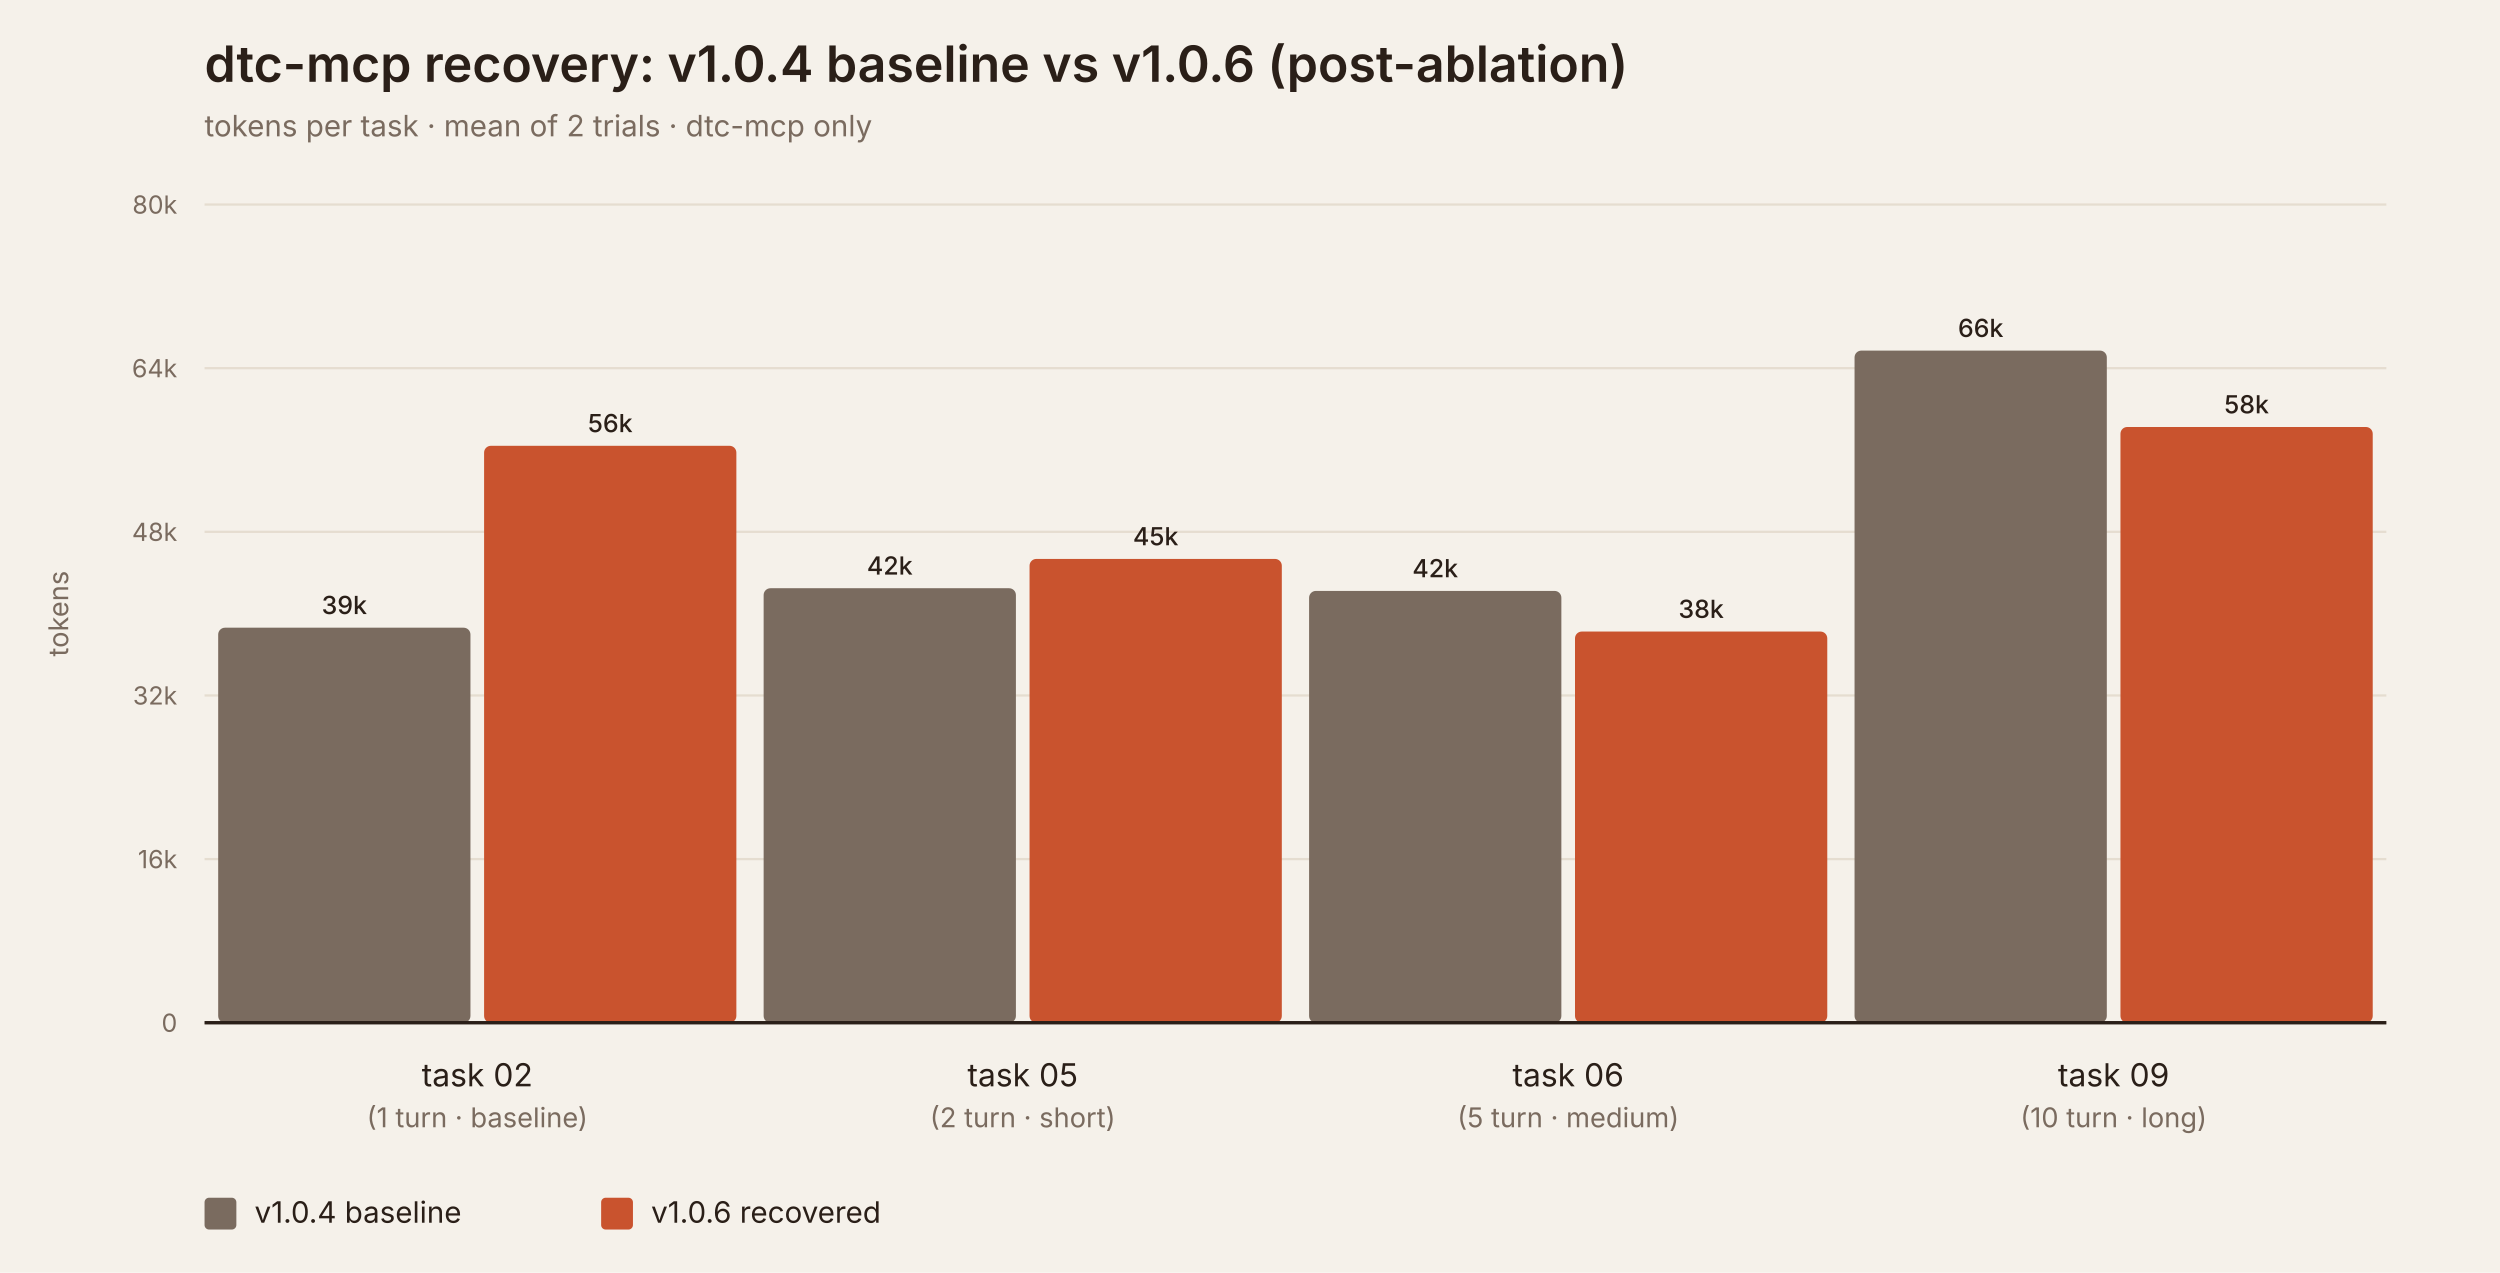
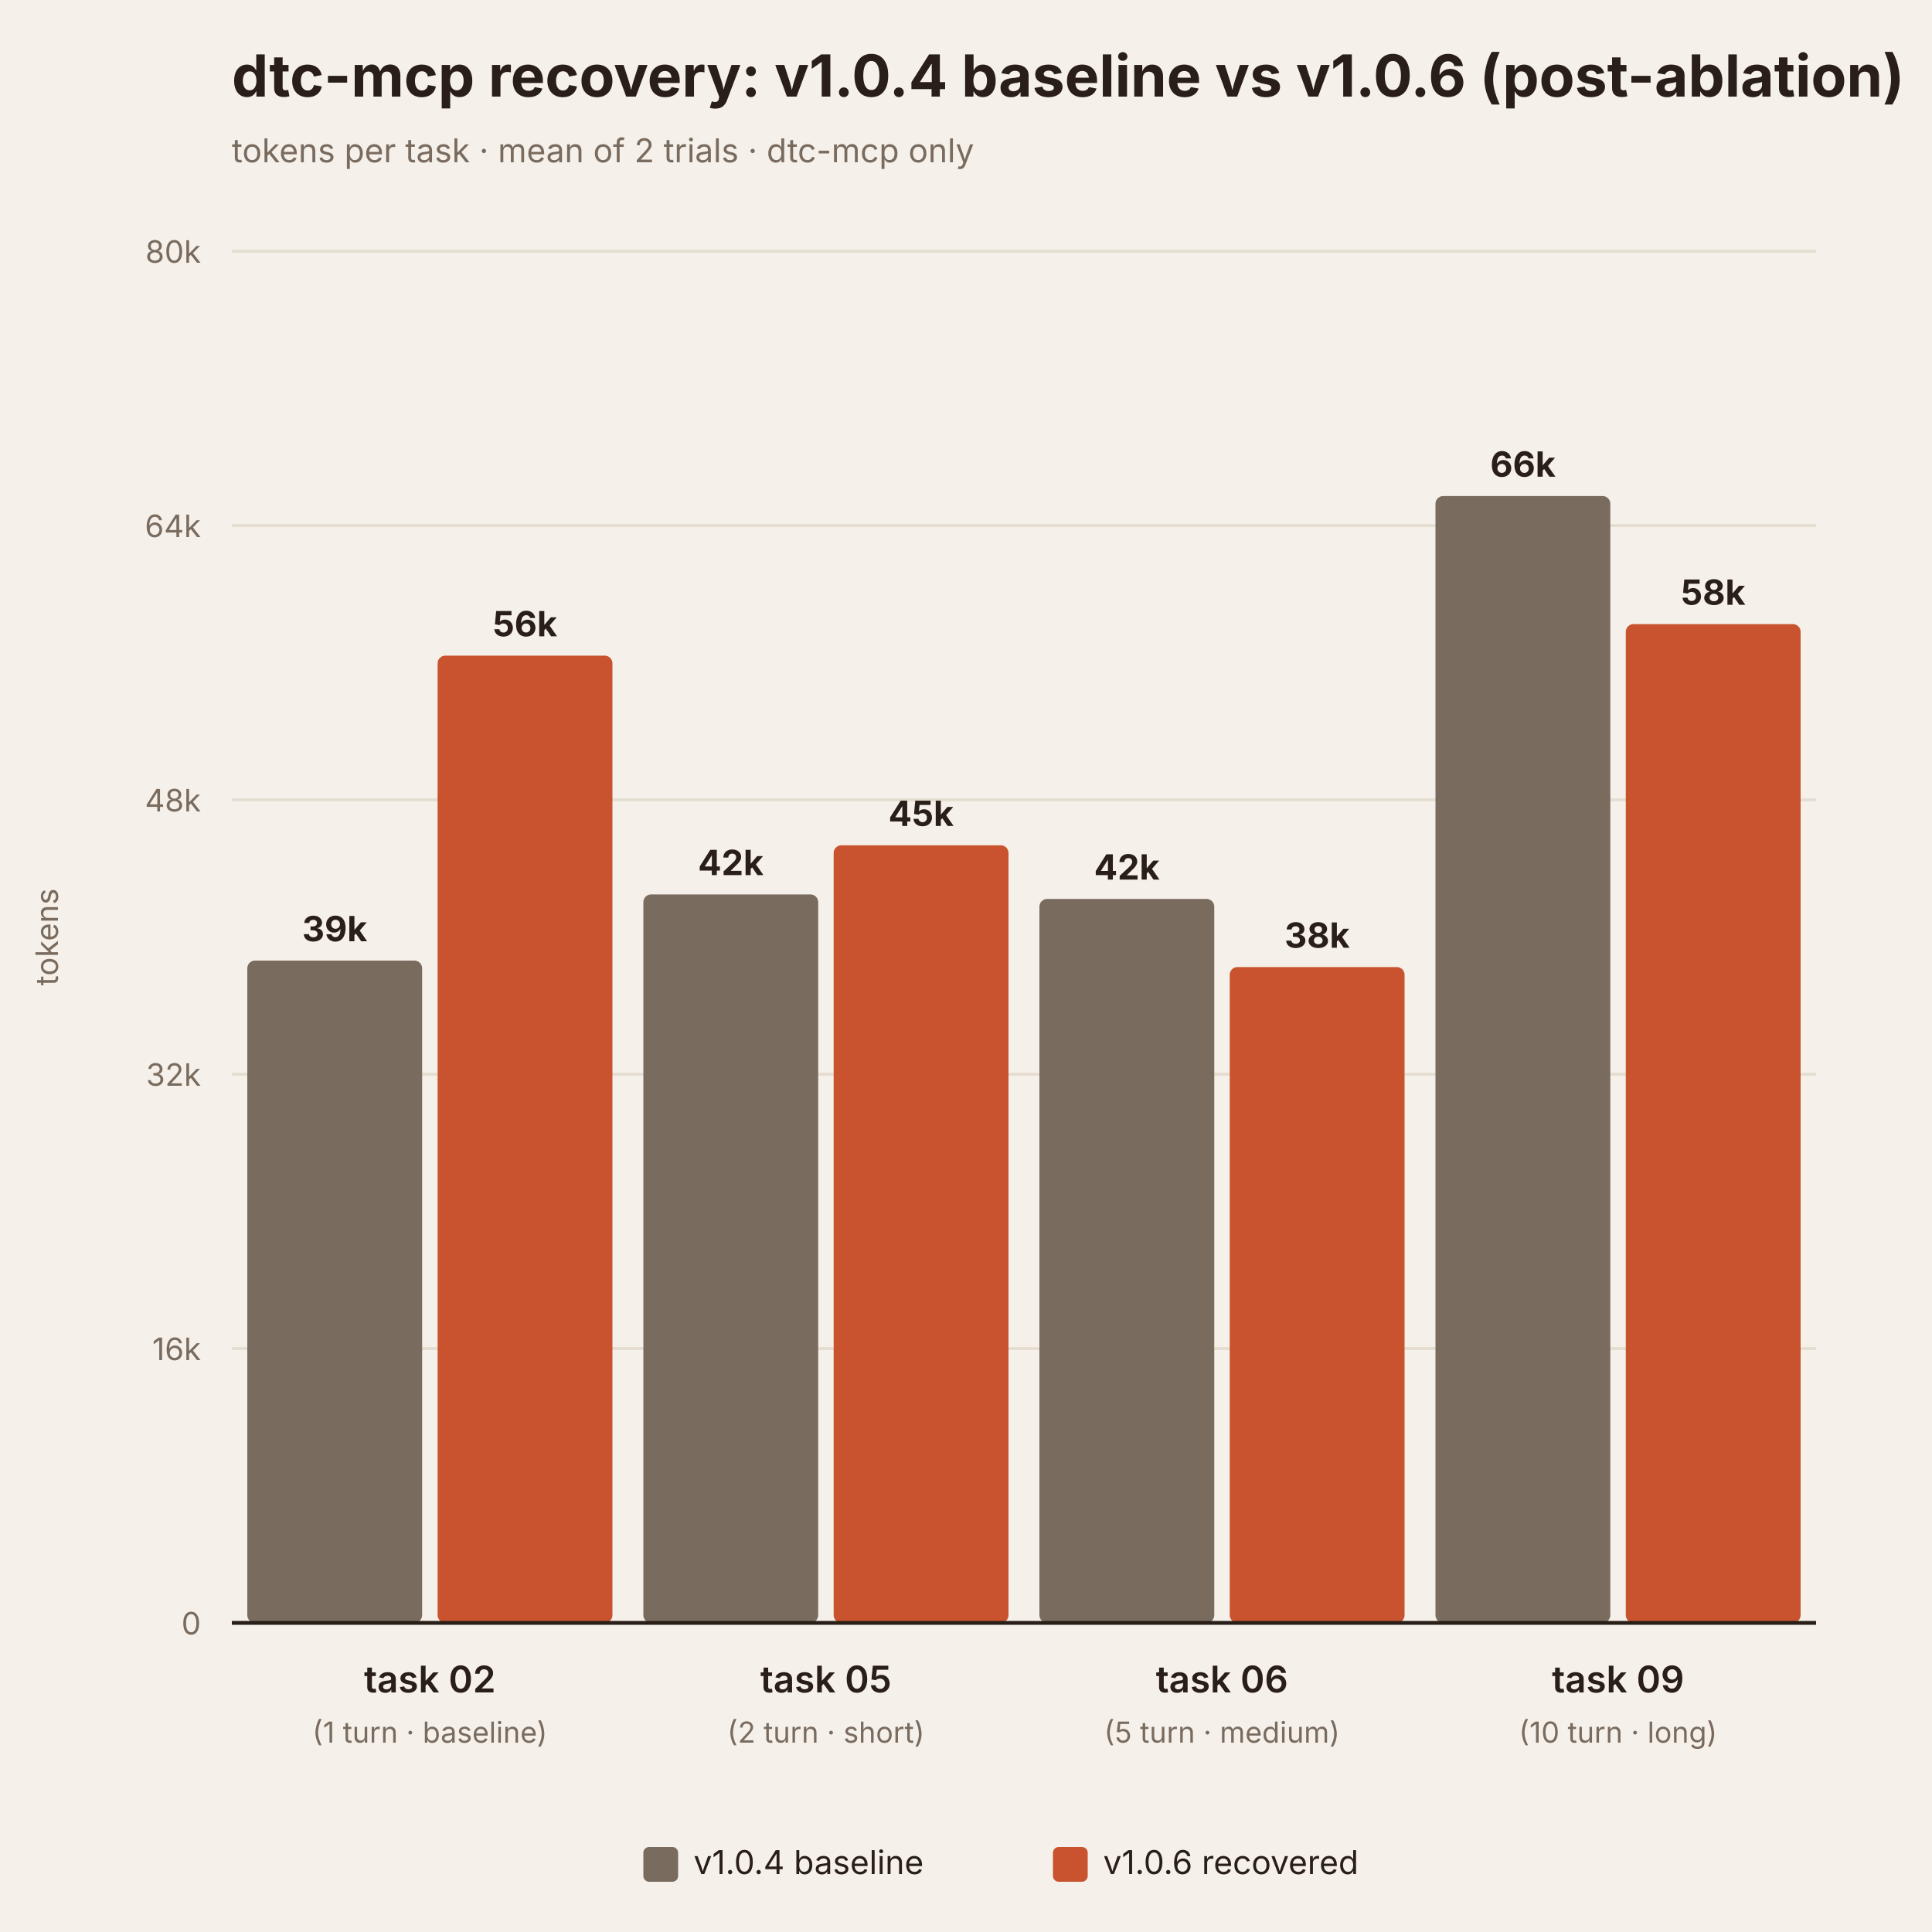
- <svg xmlns="http://www.w3.org/2000/svg" viewBox="0 0 1100 560" width="1100" height="560">
-   <rect x="0" y="0" width="1100" height="560" fill="#F5F1EA" />
+ <svg xmlns="http://www.w3.org/2000/svg" viewBox="0 0 1000 1000" width="1000" height="1000">
+   <rect x="0" y="0" width="1000" height="1000" fill="#F5F1EA" />
  <style>text { font-family: -apple-system,BlinkMacSystemFont,Inter,'Segoe UI',sans-serif; }</style>
-   <text x="90" y="36" font-size="22" font-weight="600" fill="#2A1F18">dtc-mcp recovery: v1.0.4 baseline vs v1.0.6 (post-ablation)</text>
-   <text x="90" y="60" font-size="13" fill="#7A6B5F">tokens per task · mean of 2 trials · dtc-mcp only</text>
-   <line x1="90" x2="1050" y1="450" y2="450" stroke="#E5DDD0" stroke-width="1" />
-   <text x="78" y="454" font-size="11" fill="#7A6B5F" text-anchor="end">0</text>
-   <line x1="90" x2="1050" y1="378" y2="378" stroke="#E5DDD0" stroke-width="1" />
-   <text x="78" y="382" font-size="11" fill="#7A6B5F" text-anchor="end">16k</text>
-   <line x1="90" x2="1050" y1="306" y2="306" stroke="#E5DDD0" stroke-width="1" />
-   <text x="78" y="310" font-size="11" fill="#7A6B5F" text-anchor="end">32k</text>
-   <line x1="90" x2="1050" y1="234" y2="234" stroke="#E5DDD0" stroke-width="1" />
-   <text x="78" y="238" font-size="11" fill="#7A6B5F" text-anchor="end">48k</text>
-   <line x1="90" x2="1050" y1="162" y2="162" stroke="#E5DDD0" stroke-width="1" />
-   <text x="78" y="166" font-size="11" fill="#7A6B5F" text-anchor="end">64k</text>
-   <line x1="90" x2="1050" y1="90" y2="90" stroke="#E5DDD0" stroke-width="1" />
-   <text x="78" y="94" font-size="11" fill="#7A6B5F" text-anchor="end">80k</text>
-   <text x="30" y="270" font-size="12" fill="#7A6B5F" text-anchor="middle" transform="rotate(-90, 30, 270)">tokens</text>
-   <rect x="96" y="276.188" width="111" height="173.812" fill="#7A6B5F" rx="3" />
-   <text x="151.5" y="270.188" font-size="11" fill="#2A1F18" text-anchor="middle" font-weight="500">39k</text>
-   <rect x="213" y="196.151" width="111" height="253.849" fill="#C9532E" rx="3" />
-   <text x="268.5" y="190.151" font-size="11" fill="#2A1F18" text-anchor="middle" font-weight="500">56k</text>
-   <text x="210" y="478" font-size="14" fill="#2A1F18" text-anchor="middle">task 02</text>
-   <text x="210" y="496" font-size="12" fill="#7A6B5F" text-anchor="middle">(1 turn · baseline)</text>
-   <rect x="336" y="258.822" width="111" height="191.178" fill="#7A6B5F" rx="3" />
-   <text x="391.5" y="252.822" font-size="11" fill="#2A1F18" text-anchor="middle" font-weight="500">42k</text>
-   <rect x="453" y="245.925" width="111" height="204.075" fill="#C9532E" rx="3" />
-   <text x="508.5" y="239.925" font-size="11" fill="#2A1F18" text-anchor="middle" font-weight="500">45k</text>
-   <text x="450" y="478" font-size="14" fill="#2A1F18" text-anchor="middle">task 05</text>
-   <text x="450" y="496" font-size="12" fill="#7A6B5F" text-anchor="middle">(2 turn · short)</text>
-   <rect x="576" y="260.001" width="111" height="189.999" fill="#7A6B5F" rx="3" />
-   <text x="631.5" y="254.001" font-size="11" fill="#2A1F18" text-anchor="middle" font-weight="500">42k</text>
-   <rect x="693" y="277.884" width="111" height="172.116" fill="#C9532E" rx="3" />
-   <text x="748.5" y="271.884" font-size="11" fill="#2A1F18" text-anchor="middle" font-weight="500">38k</text>
-   <text x="690" y="478" font-size="14" fill="#2A1F18" text-anchor="middle">task 06</text>
-   <text x="690" y="496" font-size="12" fill="#7A6B5F" text-anchor="middle">(5 turn · medium)</text>
-   <rect x="816" y="154.264" width="111" height="295.736" fill="#7A6B5F" rx="3" />
-   <text x="871.5" y="148.264" font-size="11" fill="#2A1F18" text-anchor="middle" font-weight="500">66k</text>
-   <rect x="933" y="187.875" width="111" height="262.125" fill="#C9532E" rx="3" />
-   <text x="988.5" y="181.875" font-size="11" fill="#2A1F18" text-anchor="middle" font-weight="500">58k</text>
-   <text x="930" y="478" font-size="14" fill="#2A1F18" text-anchor="middle">task 09</text>
-   <text x="930" y="496" font-size="12" fill="#7A6B5F" text-anchor="middle">(10 turn · long)</text>
-   <line x1="90" x2="1050" y1="450" y2="450" stroke="#2A1F18" stroke-width="1.5" />
-   <rect x="90" y="527" width="14" height="14" fill="#7A6B5F" rx="2" />
-   <text x="112" y="538" font-size="13" fill="#2A1F18">v1.0.4 baseline</text>
-   <rect x="264.5" y="527" width="14" height="14" fill="#C9532E" rx="2" />
-   <text x="286.5" y="538" font-size="13" fill="#2A1F18">v1.0.6 recovered</text>
+   <text x="120" y="50" font-size="30" font-weight="700" fill="#2A1F18">dtc-mcp recovery: v1.0.4 baseline vs v1.0.6 (post-ablation)</text>
+   <text x="120" y="84" font-size="17" fill="#7A6B5F">tokens per task · mean of 2 trials · dtc-mcp only</text>
+   <line x1="120" x2="940" y1="840" y2="840" stroke="#E5DDD0" stroke-width="1.5" />
+   <text x="104" y="846" font-size="16" fill="#7A6B5F" text-anchor="end">0</text>
+   <line x1="120" x2="940" y1="698" y2="698" stroke="#E5DDD0" stroke-width="1.5" />
+   <text x="104" y="704" font-size="16" fill="#7A6B5F" text-anchor="end">16k</text>
+   <line x1="120" x2="940" y1="556" y2="556" stroke="#E5DDD0" stroke-width="1.5" />
+   <text x="104" y="562" font-size="16" fill="#7A6B5F" text-anchor="end">32k</text>
+   <line x1="120" x2="940" y1="414" y2="414" stroke="#E5DDD0" stroke-width="1.5" />
+   <text x="104" y="420" font-size="16" fill="#7A6B5F" text-anchor="end">48k</text>
+   <line x1="120" x2="940" y1="272" y2="272" stroke="#E5DDD0" stroke-width="1.5" />
+   <text x="104" y="278" font-size="16" fill="#7A6B5F" text-anchor="end">64k</text>
+   <line x1="120" x2="940" y1="130" y2="130" stroke="#E5DDD0" stroke-width="1.5" />
+   <text x="104" y="136" font-size="16" fill="#7A6B5F" text-anchor="end">80k</text>
+   <text x="30" y="485" font-size="16" fill="#7A6B5F" text-anchor="middle" transform="rotate(-90, 30, 485)">tokens</text>
+   <rect x="128" y="497.203" width="90.5" height="342.797" fill="#7A6B5F" rx="4" />
+   <text x="173.25" y="487.203" font-size="18" fill="#2A1F18" text-anchor="middle" font-weight="700">39k</text>
+   <rect x="226.5" y="339.352" width="90.5" height="500.648" fill="#C9532E" rx="4" />
+   <text x="271.75" y="329.352" font-size="18" fill="#2A1F18" text-anchor="middle" font-weight="700">56k</text>
+   <text x="222.5" y="876" font-size="19" font-weight="600" fill="#2A1F18" text-anchor="middle">task 02</text>
+   <text x="222.5" y="902" font-size="15" font-weight="400" fill="#7A6B5F" text-anchor="middle">(1 turn · baseline)</text>
+   <rect x="333" y="462.954" width="90.5" height="377.046" fill="#7A6B5F" rx="4" />
+   <text x="378.25" y="452.954" font-size="18" fill="#2A1F18" text-anchor="middle" font-weight="700">42k</text>
+   <rect x="431.5" y="437.519" width="90.5" height="402.481" fill="#C9532E" rx="4" />
+   <text x="476.75" y="427.519" font-size="18" fill="#2A1F18" text-anchor="middle" font-weight="700">45k</text>
+   <text x="427.5" y="876" font-size="19" font-weight="600" fill="#2A1F18" text-anchor="middle">task 05</text>
+   <text x="427.5" y="902" font-size="15" font-weight="400" fill="#7A6B5F" text-anchor="middle">(2 turn · short)</text>
+   <rect x="538" y="465.28" width="90.5" height="374.72" fill="#7A6B5F" rx="4" />
+   <text x="583.25" y="455.28" font-size="18" fill="#2A1F18" text-anchor="middle" font-weight="700">42k</text>
+   <rect x="636.5" y="500.549" width="90.5" height="339.451" fill="#C9532E" rx="4" />
+   <text x="681.75" y="490.549" font-size="18" fill="#2A1F18" text-anchor="middle" font-weight="700">38k</text>
+   <text x="632.5" y="876" font-size="19" font-weight="600" fill="#2A1F18" text-anchor="middle">task 06</text>
+   <text x="632.5" y="902" font-size="15" font-weight="400" fill="#7A6B5F" text-anchor="middle">(5 turn · medium)</text>
+   <rect x="743" y="256.744" width="90.5" height="583.256" fill="#7A6B5F" rx="4" />
+   <text x="788.25" y="246.744" font-size="18" fill="#2A1F18" text-anchor="middle" font-weight="700">66k</text>
+   <rect x="841.5" y="323.031" width="90.5" height="516.969" fill="#C9532E" rx="4" />
+   <text x="886.75" y="313.031" font-size="18" fill="#2A1F18" text-anchor="middle" font-weight="700">58k</text>
+   <text x="837.5" y="876" font-size="19" font-weight="600" fill="#2A1F18" text-anchor="middle">task 09</text>
+   <text x="837.5" y="902" font-size="15" font-weight="400" fill="#7A6B5F" text-anchor="middle">(10 turn · long)</text>
+   <line x1="120" x2="940" y1="840" y2="840" stroke="#2A1F18" stroke-width="2" />
+   <rect x="333" y="956" width="18" height="18" fill="#7A6B5F" rx="3" />
+   <text x="359" y="970" font-size="17" fill="#2A1F18">v1.0.4 baseline</text>
+   <rect x="545" y="956" width="18" height="18" fill="#C9532E" rx="3" />
+   <text x="571" y="970" font-size="17" fill="#2A1F18">v1.0.6 recovered</text>
</svg>
